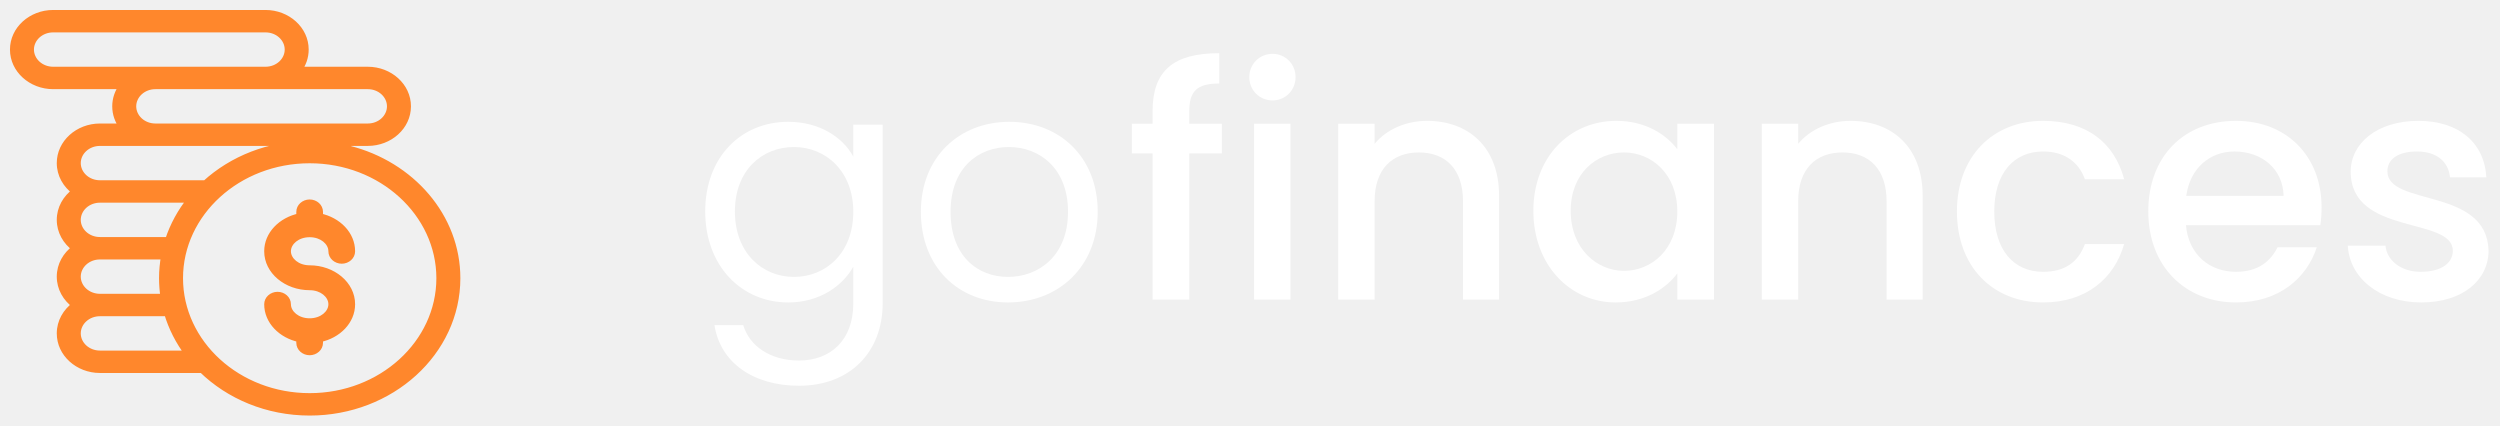
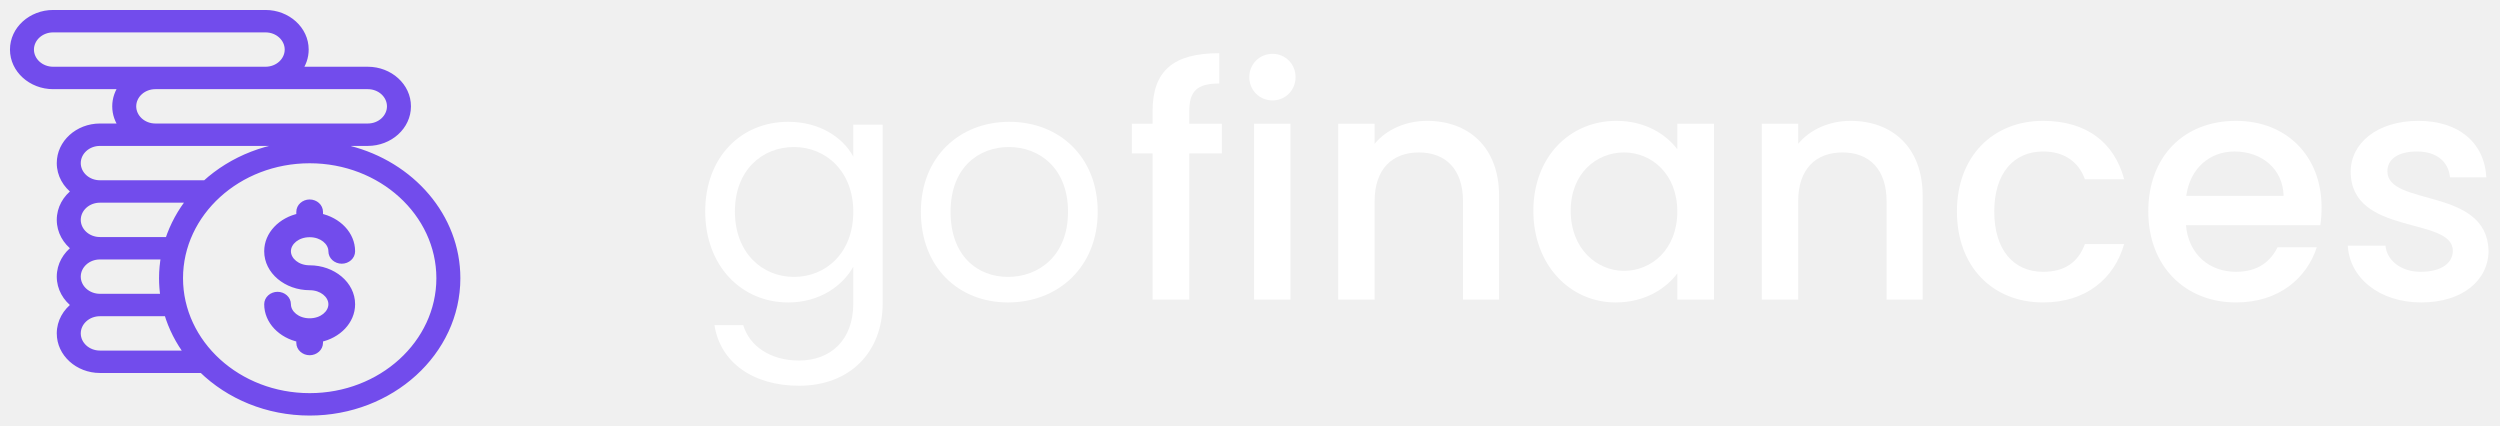
<svg xmlns="http://www.w3.org/2000/svg" width="188" height="32" viewBox="0 0 188 32" fill="none">
-   <path fill-rule="evenodd" clip-rule="evenodd" d="M25.959 10.723C26.072 10.874 26.169 11.036 26.249 11.208C30.926 12.388 34.369 16.296 34.369 20.921C34.369 26.479 29.398 31 23.289 31C20.1 31 17.221 29.767 15.198 27.798H7.517C5.864 27.798 4.519 26.575 4.519 25.071C4.519 24.207 4.963 23.437 5.654 22.937C4.963 22.437 4.519 21.666 4.519 20.802C4.519 19.939 4.963 19.168 5.654 18.668C4.963 18.168 4.519 17.397 4.519 16.534C4.519 15.67 4.963 14.899 5.654 14.399C4.963 13.899 4.519 13.129 4.519 12.265C4.519 10.761 5.864 9.538 7.517 9.538H9.217C8.885 9.099 8.69 8.568 8.69 7.996C8.69 7.424 8.885 6.893 9.217 6.455H3.998C2.345 6.455 1 5.231 1 3.727C1 2.223 2.345 1 3.998 1H19.965C21.618 1 22.963 2.223 22.963 3.727C22.963 4.299 22.768 4.83 22.437 5.269H27.656C29.309 5.269 30.654 6.492 30.654 7.996C30.654 9.5 29.309 10.723 27.656 10.723H25.959ZM29.35 7.996C29.35 7.146 28.59 6.455 27.656 6.455H11.688C10.754 6.455 9.994 7.146 9.994 7.996C9.994 8.846 10.754 9.538 11.688 9.538H23.485H27.656C28.59 9.538 29.35 8.846 29.35 7.996ZM2.303 3.727C2.303 4.577 3.064 5.269 3.998 5.269H19.965C20.9 5.269 21.66 4.577 21.66 3.727C21.66 2.877 20.9 2.186 19.965 2.186H3.998C3.064 2.186 2.303 2.877 2.303 3.727ZM23.485 10.723H7.517C6.583 10.723 5.823 11.415 5.823 12.265C5.823 13.115 6.583 13.806 7.517 13.806H15.449C17.456 11.976 20.23 10.842 23.289 10.842C23.604 10.842 23.916 10.855 24.224 10.878C23.999 10.779 23.747 10.723 23.485 10.723ZM14.335 14.992H7.517C6.583 14.992 5.823 15.684 5.823 16.534C5.823 17.384 6.583 18.075 7.517 18.075H12.66C13.024 16.954 13.595 15.914 14.335 14.992ZM12.361 19.261H7.517C6.583 19.261 5.823 19.952 5.823 20.802C5.823 21.652 6.583 22.344 7.517 22.344H12.321C12.248 21.879 12.21 21.404 12.21 20.921C12.21 20.355 12.262 19.801 12.361 19.261ZM5.823 25.071C5.823 25.921 6.583 26.613 7.517 26.613H14.151C13.45 25.684 12.916 24.645 12.587 23.53H7.517C6.583 23.53 5.823 24.221 5.823 25.071ZM13.513 20.921C13.513 25.825 17.899 29.814 23.289 29.814C28.68 29.814 33.065 25.825 33.065 20.921C33.065 16.017 28.68 12.028 23.289 12.028C17.899 12.028 13.513 16.017 13.513 20.921ZM21.627 18.895C21.627 19.615 22.371 20.201 23.286 20.201C25.033 20.201 26.454 21.403 26.454 22.88C26.454 24.137 25.424 25.194 24.04 25.481V25.778C24.04 26.157 23.703 26.464 23.286 26.464C22.87 26.464 22.532 26.157 22.532 25.778V25.481C21.148 25.194 20.118 24.137 20.118 22.88C20.118 22.501 20.456 22.194 20.873 22.194C21.289 22.194 21.627 22.501 21.627 22.88C21.627 23.6 22.371 24.186 23.286 24.186C24.201 24.186 24.945 23.6 24.945 22.88C24.945 22.159 24.201 21.573 23.286 21.573C21.539 21.573 20.118 20.372 20.118 18.895C20.118 17.637 21.148 16.58 22.532 16.293V15.936C22.532 15.557 22.87 15.25 23.286 15.25C23.703 15.25 24.04 15.557 24.04 15.936V16.293C25.424 16.58 26.454 17.637 26.454 18.895C26.454 19.273 26.116 19.581 25.7 19.581C25.283 19.581 24.945 19.273 24.945 18.895C24.945 18.174 24.201 17.588 23.286 17.588C22.371 17.588 21.627 18.174 21.627 18.895Z" fill="#FF872C" />
-   <path d="M26.249 11.208L26.022 11.312L26.072 11.421L26.187 11.45L26.249 11.208ZM25.959 10.723V10.473H25.458L25.759 10.874L25.959 10.723ZM15.198 27.798L15.372 27.619L15.3 27.548H15.198V27.798ZM5.654 22.937L5.801 23.139L6.081 22.937L5.801 22.734L5.654 22.937ZM5.654 18.668L5.801 18.87L6.081 18.668L5.801 18.465L5.654 18.668ZM5.654 14.399L5.801 14.602L6.081 14.399L5.801 14.197L5.654 14.399ZM9.217 9.538V9.788H9.72L9.416 9.387L9.217 9.538ZM9.217 6.455L9.416 6.605L9.719 6.205H9.217V6.455ZM22.437 5.269L22.237 5.118L21.934 5.519H22.437V5.269ZM15.449 13.806V14.056H15.546L15.617 13.991L15.449 13.806ZM24.224 10.878L24.205 11.127L24.325 10.649L24.224 10.878ZM14.335 14.992L14.53 15.149L14.857 14.742H14.335V14.992ZM12.66 18.075V18.325H12.842L12.898 18.152L12.66 18.075ZM12.361 19.261L12.607 19.306L12.661 19.011H12.361V19.261ZM12.321 22.344V22.594H12.613L12.568 22.305L12.321 22.344ZM14.151 26.613V26.863H14.652L14.35 26.462L14.151 26.613ZM12.587 23.53L12.827 23.459L12.774 23.28H12.587V23.53ZM24.04 25.481L23.99 25.236L23.79 25.278V25.481H24.04ZM22.532 25.481H22.782V25.278L22.583 25.236L22.532 25.481ZM22.532 16.293L22.583 16.538L22.782 16.497V16.293H22.532ZM24.04 16.293H23.79V16.497L23.99 16.538L24.04 16.293ZM26.476 11.103C26.389 10.915 26.282 10.737 26.159 10.573L25.759 10.874C25.862 11.01 25.95 11.157 26.022 11.312L26.476 11.103ZM34.619 20.921C34.619 16.164 31.08 12.169 26.31 10.965L26.187 11.45C30.771 12.607 34.119 16.427 34.119 20.921H34.619ZM23.289 31.25C29.514 31.25 34.619 26.638 34.619 20.921H34.119C34.119 26.319 29.283 30.75 23.289 30.75V31.25ZM15.024 27.977C17.094 29.992 20.035 31.25 23.289 31.25V30.75C20.164 30.75 17.349 29.542 15.372 27.619L15.024 27.977ZM7.517 28.048H15.198V27.548H7.517V28.048ZM4.269 25.071C4.269 26.735 5.749 28.048 7.517 28.048V27.548C5.98 27.548 4.769 26.415 4.769 25.071H4.269ZM5.508 22.734C4.76 23.276 4.269 24.118 4.269 25.071H4.769C4.769 24.297 5.167 23.598 5.801 23.139L5.508 22.734ZM4.269 20.802C4.269 21.756 4.76 22.598 5.508 23.139L5.801 22.734C5.167 22.275 4.769 21.576 4.769 20.802H4.269ZM5.508 18.465C4.76 19.007 4.269 19.849 4.269 20.802H4.769C4.769 20.028 5.167 19.329 5.801 18.87L5.508 18.465ZM4.269 16.534C4.269 17.487 4.76 18.329 5.508 18.87L5.801 18.465C5.167 18.007 4.769 17.308 4.769 16.534H4.269ZM5.508 14.197C4.76 14.738 4.269 15.58 4.269 16.534H4.769C4.769 15.759 5.167 15.06 5.801 14.602L5.508 14.197ZM4.269 12.265C4.269 13.218 4.76 14.06 5.508 14.602L5.801 14.197C5.167 13.738 4.769 13.039 4.769 12.265H4.269ZM7.517 9.288C5.749 9.288 4.269 10.601 4.269 12.265H4.769C4.769 10.921 5.98 9.788 7.517 9.788V9.288ZM9.217 9.288H7.517V9.788H9.217V9.288ZM8.44 7.996C8.44 8.626 8.655 9.209 9.018 9.688L9.416 9.387C9.115 8.988 8.94 8.509 8.94 7.996H8.44ZM9.018 6.304C8.655 6.783 8.44 7.366 8.44 7.996H8.94C8.94 7.483 9.115 7.004 9.416 6.605L9.018 6.304ZM3.998 6.705H9.217V6.205H3.998V6.705ZM0.75 3.727C0.75 5.391 2.23 6.705 3.998 6.705V6.205C2.46 6.205 1.25 5.071 1.25 3.727H0.75ZM3.998 0.75C2.23 0.75 0.75 2.064 0.75 3.727H1.25C1.25 2.383 2.46 1.25 3.998 1.25V0.75ZM19.965 0.75H3.998V1.25H19.965V0.75ZM23.213 3.727C23.213 2.064 21.734 0.75 19.965 0.75V1.25C21.503 1.25 22.713 2.383 22.713 3.727H23.213ZM22.636 5.42C22.998 4.94 23.213 4.357 23.213 3.727H22.713C22.713 4.241 22.539 4.719 22.237 5.118L22.636 5.42ZM27.656 5.019H22.437V5.519H27.656V5.019ZM30.904 7.996C30.904 6.332 29.424 5.019 27.656 5.019V5.519C29.194 5.519 30.404 6.652 30.404 7.996H30.904ZM27.656 10.973C29.424 10.973 30.904 9.66 30.904 7.996H30.404C30.404 9.34 29.194 10.473 27.656 10.473V10.973ZM25.959 10.973H27.656V10.473H25.959V10.973ZM27.656 6.705C28.475 6.705 29.1 7.306 29.1 7.996H29.6C29.6 6.986 28.706 6.205 27.656 6.205V6.705ZM11.688 6.705H27.656V6.205H11.688V6.705ZM10.244 7.996C10.244 7.306 10.869 6.705 11.688 6.705V6.205C10.639 6.205 9.744 6.986 9.744 7.996H10.244ZM11.688 9.288C10.869 9.288 10.244 8.686 10.244 7.996H9.744C9.744 9.006 10.639 9.788 11.688 9.788V9.288ZM23.485 9.288H11.688V9.788H23.485V9.288ZM27.656 9.288H23.485V9.788H27.656V9.288ZM29.1 7.996C29.1 8.686 28.475 9.288 27.656 9.288V9.788C28.706 9.788 29.6 9.006 29.6 7.996H29.1ZM3.998 5.019C3.179 5.019 2.553 4.417 2.553 3.727H2.053C2.053 4.737 2.948 5.519 3.998 5.519V5.019ZM19.965 5.019H3.998V5.519H19.965V5.019ZM21.41 3.727C21.41 4.417 20.785 5.019 19.965 5.019V5.519C21.015 5.519 21.91 4.737 21.91 3.727H21.41ZM19.965 2.436C20.785 2.436 21.41 3.037 21.41 3.727H21.91C21.91 2.718 21.015 1.936 19.965 1.936V2.436ZM3.998 2.436H19.965V1.936H3.998V2.436ZM2.553 3.727C2.553 3.037 3.179 2.436 3.998 2.436V1.936C2.948 1.936 2.053 2.718 2.053 3.727H2.553ZM7.517 10.973H23.485V10.473H7.517V10.973ZM6.073 12.265C6.073 11.575 6.698 10.973 7.517 10.973V10.473C6.468 10.473 5.573 11.255 5.573 12.265H6.073ZM7.517 13.556C6.698 13.556 6.073 12.955 6.073 12.265H5.573C5.573 13.275 6.468 14.056 7.517 14.056V13.556ZM15.449 13.556H7.517V14.056H15.449V13.556ZM23.289 10.592C20.168 10.592 17.334 11.749 15.28 13.622L15.617 13.991C17.578 12.203 20.292 11.092 23.289 11.092V10.592ZM24.243 10.629C23.929 10.605 23.611 10.592 23.289 10.592V11.092C23.598 11.092 23.903 11.104 24.205 11.127L24.243 10.629ZM23.485 10.973C23.712 10.973 23.929 11.021 24.123 11.107L24.325 10.649C24.068 10.536 23.782 10.473 23.485 10.473V10.973ZM7.517 15.242H14.335V14.742H7.517V15.242ZM6.073 16.534C6.073 15.843 6.698 15.242 7.517 15.242V14.742C6.468 14.742 5.573 15.524 5.573 16.534H6.073ZM7.517 17.825C6.698 17.825 6.073 17.224 6.073 16.534H5.573C5.573 17.543 6.468 18.325 7.517 18.325V17.825ZM12.66 17.825H7.517V18.325H12.66V17.825ZM14.14 14.836C13.383 15.78 12.796 16.847 12.422 17.998L12.898 18.152C13.252 17.061 13.809 16.048 14.53 15.149L14.14 14.836ZM7.517 19.511H12.361V19.011H7.517V19.511ZM6.073 20.802C6.073 20.112 6.698 19.511 7.517 19.511V19.011C6.468 19.011 5.573 19.793 5.573 20.802H6.073ZM7.517 22.094C6.698 22.094 6.073 21.492 6.073 20.802H5.573C5.573 21.812 6.468 22.594 7.517 22.594V22.094ZM12.321 22.094H7.517V22.594H12.321V22.094ZM11.96 20.921C11.96 21.417 11.999 21.905 12.074 22.382L12.568 22.305C12.497 21.853 12.46 21.391 12.46 20.921H11.96ZM12.115 19.216C12.014 19.771 11.96 20.34 11.96 20.921H12.46C12.46 20.371 12.511 19.832 12.607 19.306L12.115 19.216ZM7.517 26.363C6.698 26.363 6.073 25.761 6.073 25.071H5.573C5.573 26.081 6.468 26.863 7.517 26.863V26.363ZM14.151 26.363H7.517V26.863H14.151V26.363ZM12.347 23.6C12.685 24.746 13.233 25.812 13.951 26.763L14.35 26.462C13.667 25.557 13.147 24.544 12.827 23.459L12.347 23.6ZM7.517 23.78H12.587V23.28H7.517V23.78ZM6.073 25.071C6.073 24.381 6.698 23.78 7.517 23.78V23.28C6.468 23.28 5.573 24.061 5.573 25.071H6.073ZM23.289 29.564C18.014 29.564 13.763 25.665 13.763 20.921H13.263C13.263 25.985 17.784 30.064 23.289 30.064V29.564ZM32.815 20.921C32.815 25.665 28.564 29.564 23.289 29.564V30.064C28.795 30.064 33.315 25.985 33.315 20.921H32.815ZM23.289 12.278C28.564 12.278 32.815 16.177 32.815 20.921H33.315C33.315 15.857 28.795 11.778 23.289 11.778V12.278ZM13.763 20.921C13.763 16.177 18.014 12.278 23.289 12.278V11.778C17.784 11.778 13.263 15.857 13.263 20.921H13.763ZM23.286 19.951C22.45 19.951 21.877 19.424 21.877 18.895H21.377C21.377 19.805 22.292 20.451 23.286 20.451V19.951ZM26.704 22.88C26.704 21.227 25.13 19.951 23.286 19.951V20.451C24.936 20.451 26.204 21.578 26.204 22.88H26.704ZM24.091 25.726C25.559 25.422 26.704 24.285 26.704 22.88H26.204C26.204 23.989 25.289 24.967 23.99 25.236L24.091 25.726ZM24.29 25.778V25.481H23.79V25.778H24.29ZM23.286 26.714C23.818 26.714 24.29 26.316 24.29 25.778H23.79C23.79 25.997 23.587 26.214 23.286 26.214V26.714ZM22.282 25.778C22.282 26.316 22.754 26.714 23.286 26.714V26.214C22.985 26.214 22.782 25.997 22.782 25.778H22.282ZM22.282 25.481V25.778H22.782V25.481H22.282ZM19.868 22.88C19.868 24.285 21.013 25.422 22.481 25.726L22.583 25.236C21.283 24.967 20.368 23.989 20.368 22.88H19.868ZM20.873 21.944C20.341 21.944 19.868 22.341 19.868 22.88H20.368C20.368 22.661 20.571 22.444 20.873 22.444V21.944ZM21.877 22.88C21.877 22.341 21.404 21.944 20.873 21.944V22.444C21.174 22.444 21.377 22.661 21.377 22.88H21.877ZM23.286 23.936C22.45 23.936 21.877 23.41 21.877 22.88H21.377C21.377 23.791 22.292 24.436 23.286 24.436V23.936ZM24.695 22.88C24.695 23.41 24.122 23.936 23.286 23.936V24.436C24.28 24.436 25.195 23.791 25.195 22.88H24.695ZM23.286 21.823C24.122 21.823 24.695 22.35 24.695 22.88H25.195C25.195 21.969 24.28 21.323 23.286 21.323V21.823ZM19.868 18.895C19.868 20.547 21.442 21.823 23.286 21.823V21.323C21.637 21.323 20.368 20.196 20.368 18.895H19.868ZM22.481 16.048C21.013 16.353 19.868 17.489 19.868 18.895H20.368C20.368 17.785 21.283 16.807 22.583 16.538L22.481 16.048ZM22.282 15.936V16.293H22.782V15.936H22.282ZM23.286 15C22.754 15 22.282 15.397 22.282 15.936H22.782C22.782 15.717 22.985 15.5 23.286 15.5V15ZM24.29 15.936C24.29 15.397 23.818 15 23.286 15V15.5C23.587 15.5 23.79 15.717 23.79 15.936H24.29ZM24.29 16.293V15.936H23.79V16.293H24.29ZM26.704 18.895C26.704 17.489 25.559 16.353 24.091 16.048L23.99 16.538C25.289 16.807 26.204 17.785 26.204 18.895H26.704ZM25.7 19.831C26.232 19.831 26.704 19.433 26.704 18.895H26.204C26.204 19.113 26.001 19.331 25.7 19.331V19.831ZM24.695 18.895C24.695 19.433 25.168 19.831 25.7 19.831V19.331C25.398 19.331 25.195 19.113 25.195 18.895H24.695ZM23.286 17.838C24.122 17.838 24.695 18.364 24.695 18.895H25.195C25.195 17.984 24.28 17.338 23.286 17.338V17.838ZM21.877 18.895C21.877 18.364 22.45 17.838 23.286 17.838V17.338C22.292 17.338 21.377 17.984 21.377 18.895H21.877Z" fill="#FF872C" />
+   <path fill-rule="evenodd" clip-rule="evenodd" d="M25.959 10.723C26.072 10.874 26.169 11.036 26.249 11.208C30.926 12.388 34.369 16.296 34.369 20.921C34.369 26.479 29.398 31 23.289 31C20.1 31 17.221 29.767 15.198 27.798H7.517C5.864 27.798 4.519 26.575 4.519 25.071C4.519 24.207 4.963 23.437 5.654 22.937C4.963 22.437 4.519 21.666 4.519 20.802C4.519 19.939 4.963 19.168 5.654 18.668C4.963 18.168 4.519 17.397 4.519 16.534C4.519 15.67 4.963 14.899 5.654 14.399C4.963 13.899 4.519 13.129 4.519 12.265C4.519 10.761 5.864 9.538 7.517 9.538H9.217C8.885 9.099 8.69 8.568 8.69 7.996C8.69 7.424 8.885 6.893 9.217 6.455H3.998C2.345 6.455 1 5.231 1 3.727C1 2.223 2.345 1 3.998 1H19.965C21.618 1 22.963 2.223 22.963 3.727C22.963 4.299 22.768 4.83 22.437 5.269H27.656C29.309 5.269 30.654 6.492 30.654 7.996C30.654 9.5 29.309 10.723 27.656 10.723H25.959ZM29.35 7.996C29.35 7.146 28.59 6.455 27.656 6.455H11.688C10.754 6.455 9.994 7.146 9.994 7.996C9.994 8.846 10.754 9.538 11.688 9.538H23.485H27.656C28.59 9.538 29.35 8.846 29.35 7.996ZM2.303 3.727C2.303 4.577 3.064 5.269 3.998 5.269H19.965C20.9 5.269 21.66 4.577 21.66 3.727C21.66 2.877 20.9 2.186 19.965 2.186H3.998C3.064 2.186 2.303 2.877 2.303 3.727ZM23.485 10.723H7.517C6.583 10.723 5.823 11.415 5.823 12.265C5.823 13.115 6.583 13.806 7.517 13.806H15.449C17.456 11.976 20.23 10.842 23.289 10.842C23.604 10.842 23.916 10.855 24.224 10.878C23.999 10.779 23.747 10.723 23.485 10.723ZM14.335 14.992H7.517C6.583 14.992 5.823 15.684 5.823 16.534C5.823 17.384 6.583 18.075 7.517 18.075H12.66C13.024 16.954 13.595 15.914 14.335 14.992ZM12.361 19.261H7.517C6.583 19.261 5.823 19.952 5.823 20.802C5.823 21.652 6.583 22.344 7.517 22.344H12.321C12.248 21.879 12.21 21.404 12.21 20.921C12.21 20.355 12.262 19.801 12.361 19.261ZM5.823 25.071C5.823 25.921 6.583 26.613 7.517 26.613H14.151C13.45 25.684 12.916 24.645 12.587 23.53H7.517C6.583 23.53 5.823 24.221 5.823 25.071ZM13.513 20.921C13.513 25.825 17.899 29.814 23.289 29.814C28.68 29.814 33.065 25.825 33.065 20.921C33.065 16.017 28.68 12.028 23.289 12.028C17.899 12.028 13.513 16.017 13.513 20.921ZM21.627 18.895C21.627 19.615 22.371 20.201 23.286 20.201C25.033 20.201 26.454 21.403 26.454 22.88C26.454 24.137 25.424 25.194 24.04 25.481V25.778C24.04 26.157 23.703 26.464 23.286 26.464C22.87 26.464 22.532 26.157 22.532 25.778V25.481C21.148 25.194 20.118 24.137 20.118 22.88C20.118 22.501 20.456 22.194 20.873 22.194C21.289 22.194 21.627 22.501 21.627 22.88C21.627 23.6 22.371 24.186 23.286 24.186C24.201 24.186 24.945 23.6 24.945 22.88C24.945 22.159 24.201 21.573 23.286 21.573C21.539 21.573 20.118 20.372 20.118 18.895C20.118 17.637 21.148 16.58 22.532 16.293V15.936C22.532 15.557 22.87 15.25 23.286 15.25C23.703 15.25 24.04 15.557 24.04 15.936V16.293C25.424 16.58 26.454 17.637 26.454 18.895C26.454 19.273 26.116 19.581 25.7 19.581C25.283 19.581 24.945 19.273 24.945 18.895C24.945 18.174 24.201 17.588 23.286 17.588C22.371 17.588 21.627 18.174 21.627 18.895Z" fill="#724cec" />
+   <path d="M26.249 11.208L26.022 11.312L26.072 11.421L26.187 11.45L26.249 11.208ZM25.959 10.723V10.473H25.458L25.759 10.874L25.959 10.723ZM15.198 27.798L15.372 27.619L15.3 27.548H15.198V27.798ZM5.654 22.937L5.801 23.139L6.081 22.937L5.801 22.734L5.654 22.937ZM5.654 18.668L5.801 18.87L6.081 18.668L5.801 18.465L5.654 18.668ZM5.654 14.399L5.801 14.602L6.081 14.399L5.801 14.197L5.654 14.399ZM9.217 9.538V9.788H9.72L9.416 9.387L9.217 9.538ZM9.217 6.455L9.416 6.605L9.719 6.205H9.217V6.455ZM22.437 5.269L22.237 5.118L21.934 5.519H22.437V5.269ZM15.449 13.806V14.056H15.546L15.617 13.991L15.449 13.806ZM24.224 10.878L24.205 11.127L24.325 10.649L24.224 10.878ZM14.335 14.992L14.53 15.149L14.857 14.742H14.335V14.992ZM12.66 18.075V18.325H12.842L12.898 18.152L12.66 18.075ZM12.361 19.261L12.607 19.306L12.661 19.011H12.361V19.261ZM12.321 22.344V22.594H12.613L12.568 22.305L12.321 22.344ZM14.151 26.613V26.863H14.652L14.35 26.462L14.151 26.613ZM12.587 23.53L12.827 23.459L12.774 23.28H12.587V23.53ZM24.04 25.481L23.99 25.236L23.79 25.278V25.481H24.04ZM22.532 25.481H22.782V25.278L22.583 25.236L22.532 25.481ZM22.532 16.293L22.583 16.538L22.782 16.497V16.293H22.532ZM24.04 16.293H23.79V16.497L23.99 16.538L24.04 16.293ZM26.476 11.103C26.389 10.915 26.282 10.737 26.159 10.573L25.759 10.874C25.862 11.01 25.95 11.157 26.022 11.312L26.476 11.103ZM34.619 20.921C34.619 16.164 31.08 12.169 26.31 10.965L26.187 11.45C30.771 12.607 34.119 16.427 34.119 20.921H34.619ZM23.289 31.25C29.514 31.25 34.619 26.638 34.619 20.921H34.119C34.119 26.319 29.283 30.75 23.289 30.75V31.25ZM15.024 27.977C17.094 29.992 20.035 31.25 23.289 31.25V30.75C20.164 30.75 17.349 29.542 15.372 27.619L15.024 27.977ZM7.517 28.048H15.198V27.548H7.517V28.048ZM4.269 25.071C4.269 26.735 5.749 28.048 7.517 28.048V27.548C5.98 27.548 4.769 26.415 4.769 25.071H4.269ZM5.508 22.734C4.76 23.276 4.269 24.118 4.269 25.071H4.769C4.769 24.297 5.167 23.598 5.801 23.139L5.508 22.734ZM4.269 20.802C4.269 21.756 4.76 22.598 5.508 23.139L5.801 22.734C5.167 22.275 4.769 21.576 4.769 20.802H4.269ZM5.508 18.465C4.76 19.007 4.269 19.849 4.269 20.802H4.769C4.769 20.028 5.167 19.329 5.801 18.87L5.508 18.465ZM4.269 16.534C4.269 17.487 4.76 18.329 5.508 18.87L5.801 18.465C5.167 18.007 4.769 17.308 4.769 16.534H4.269ZM5.508 14.197C4.76 14.738 4.269 15.58 4.269 16.534H4.769C4.769 15.759 5.167 15.06 5.801 14.602L5.508 14.197ZM4.269 12.265C4.269 13.218 4.76 14.06 5.508 14.602L5.801 14.197C5.167 13.738 4.769 13.039 4.769 12.265H4.269ZM7.517 9.288C5.749 9.288 4.269 10.601 4.269 12.265H4.769C4.769 10.921 5.98 9.788 7.517 9.788V9.288ZM9.217 9.288H7.517V9.788H9.217V9.288ZM8.44 7.996C8.44 8.626 8.655 9.209 9.018 9.688L9.416 9.387C9.115 8.988 8.94 8.509 8.94 7.996H8.44ZM9.018 6.304C8.655 6.783 8.44 7.366 8.44 7.996H8.94C8.94 7.483 9.115 7.004 9.416 6.605L9.018 6.304ZM3.998 6.705H9.217V6.205H3.998V6.705ZM0.75 3.727C0.75 5.391 2.23 6.705 3.998 6.705V6.205C2.46 6.205 1.25 5.071 1.25 3.727H0.75ZM3.998 0.75C2.23 0.75 0.75 2.064 0.75 3.727H1.25C1.25 2.383 2.46 1.25 3.998 1.25V0.75ZM19.965 0.75H3.998V1.25H19.965V0.75ZM23.213 3.727C23.213 2.064 21.734 0.75 19.965 0.75V1.25C21.503 1.25 22.713 2.383 22.713 3.727H23.213ZM22.636 5.42C22.998 4.94 23.213 4.357 23.213 3.727H22.713C22.713 4.241 22.539 4.719 22.237 5.118L22.636 5.42ZM27.656 5.019H22.437V5.519H27.656V5.019ZM30.904 7.996C30.904 6.332 29.424 5.019 27.656 5.019V5.519C29.194 5.519 30.404 6.652 30.404 7.996H30.904ZM27.656 10.973C29.424 10.973 30.904 9.66 30.904 7.996H30.404C30.404 9.34 29.194 10.473 27.656 10.473V10.973ZM25.959 10.973H27.656V10.473H25.959V10.973ZM27.656 6.705C28.475 6.705 29.1 7.306 29.1 7.996H29.6C29.6 6.986 28.706 6.205 27.656 6.205V6.705ZM11.688 6.705H27.656V6.205H11.688V6.705ZM10.244 7.996C10.244 7.306 10.869 6.705 11.688 6.705V6.205C10.639 6.205 9.744 6.986 9.744 7.996H10.244ZM11.688 9.288C10.869 9.288 10.244 8.686 10.244 7.996H9.744C9.744 9.006 10.639 9.788 11.688 9.788V9.288ZM23.485 9.288H11.688V9.788H23.485V9.288ZM27.656 9.288H23.485V9.788H27.656V9.288ZM29.1 7.996C29.1 8.686 28.475 9.288 27.656 9.288V9.788C28.706 9.788 29.6 9.006 29.6 7.996H29.1ZM3.998 5.019C3.179 5.019 2.553 4.417 2.553 3.727H2.053C2.053 4.737 2.948 5.519 3.998 5.519V5.019ZM19.965 5.019H3.998V5.519H19.965V5.019ZM21.41 3.727C21.41 4.417 20.785 5.019 19.965 5.019V5.519C21.015 5.519 21.91 4.737 21.91 3.727H21.41ZM19.965 2.436C20.785 2.436 21.41 3.037 21.41 3.727H21.91C21.91 2.718 21.015 1.936 19.965 1.936V2.436ZM3.998 2.436H19.965V1.936H3.998V2.436ZM2.553 3.727C2.553 3.037 3.179 2.436 3.998 2.436V1.936C2.948 1.936 2.053 2.718 2.053 3.727H2.553ZM7.517 10.973H23.485V10.473H7.517V10.973ZM6.073 12.265C6.073 11.575 6.698 10.973 7.517 10.973V10.473C6.468 10.473 5.573 11.255 5.573 12.265H6.073ZM7.517 13.556C6.698 13.556 6.073 12.955 6.073 12.265H5.573C5.573 13.275 6.468 14.056 7.517 14.056V13.556ZM15.449 13.556H7.517V14.056H15.449V13.556ZM23.289 10.592C20.168 10.592 17.334 11.749 15.28 13.622L15.617 13.991C17.578 12.203 20.292 11.092 23.289 11.092V10.592ZM24.243 10.629C23.929 10.605 23.611 10.592 23.289 10.592V11.092C23.598 11.092 23.903 11.104 24.205 11.127L24.243 10.629ZM23.485 10.973C23.712 10.973 23.929 11.021 24.123 11.107L24.325 10.649C24.068 10.536 23.782 10.473 23.485 10.473V10.973ZM7.517 15.242H14.335V14.742H7.517V15.242ZM6.073 16.534C6.073 15.843 6.698 15.242 7.517 15.242V14.742C6.468 14.742 5.573 15.524 5.573 16.534H6.073ZM7.517 17.825C6.698 17.825 6.073 17.224 6.073 16.534H5.573C5.573 17.543 6.468 18.325 7.517 18.325V17.825ZM12.66 17.825H7.517V18.325H12.66V17.825ZM14.14 14.836C13.383 15.78 12.796 16.847 12.422 17.998L12.898 18.152C13.252 17.061 13.809 16.048 14.53 15.149L14.14 14.836ZM7.517 19.511H12.361V19.011H7.517V19.511ZM6.073 20.802C6.073 20.112 6.698 19.511 7.517 19.511V19.011C6.468 19.011 5.573 19.793 5.573 20.802H6.073ZM7.517 22.094C6.698 22.094 6.073 21.492 6.073 20.802H5.573C5.573 21.812 6.468 22.594 7.517 22.594V22.094ZM12.321 22.094H7.517V22.594H12.321V22.094ZM11.96 20.921C11.96 21.417 11.999 21.905 12.074 22.382L12.568 22.305C12.497 21.853 12.46 21.391 12.46 20.921H11.96ZM12.115 19.216C12.014 19.771 11.96 20.34 11.96 20.921H12.46C12.46 20.371 12.511 19.832 12.607 19.306L12.115 19.216ZM7.517 26.363C6.698 26.363 6.073 25.761 6.073 25.071H5.573C5.573 26.081 6.468 26.863 7.517 26.863V26.363ZM14.151 26.363H7.517V26.863H14.151V26.363ZM12.347 23.6C12.685 24.746 13.233 25.812 13.951 26.763L14.35 26.462C13.667 25.557 13.147 24.544 12.827 23.459L12.347 23.6ZM7.517 23.78H12.587V23.28H7.517V23.78ZM6.073 25.071C6.073 24.381 6.698 23.78 7.517 23.78V23.28C6.468 23.28 5.573 24.061 5.573 25.071H6.073ZM23.289 29.564C18.014 29.564 13.763 25.665 13.763 20.921H13.263C13.263 25.985 17.784 30.064 23.289 30.064V29.564ZM32.815 20.921C32.815 25.665 28.564 29.564 23.289 29.564V30.064C28.795 30.064 33.315 25.985 33.315 20.921H32.815ZM23.289 12.278C28.564 12.278 32.815 16.177 32.815 20.921H33.315C33.315 15.857 28.795 11.778 23.289 11.778V12.278ZM13.763 20.921C13.763 16.177 18.014 12.278 23.289 12.278V11.778C17.784 11.778 13.263 15.857 13.263 20.921H13.763ZM23.286 19.951C22.45 19.951 21.877 19.424 21.877 18.895H21.377C21.377 19.805 22.292 20.451 23.286 20.451V19.951ZM26.704 22.88C26.704 21.227 25.13 19.951 23.286 19.951V20.451C24.936 20.451 26.204 21.578 26.204 22.88H26.704ZM24.091 25.726C25.559 25.422 26.704 24.285 26.704 22.88H26.204C26.204 23.989 25.289 24.967 23.99 25.236L24.091 25.726ZM24.29 25.778V25.481H23.79V25.778H24.29ZM23.286 26.714C23.818 26.714 24.29 26.316 24.29 25.778H23.79C23.79 25.997 23.587 26.214 23.286 26.214V26.714ZM22.282 25.778C22.282 26.316 22.754 26.714 23.286 26.714V26.214C22.985 26.214 22.782 25.997 22.782 25.778H22.282ZM22.282 25.481V25.778H22.782V25.481H22.282ZM19.868 22.88C19.868 24.285 21.013 25.422 22.481 25.726L22.583 25.236C21.283 24.967 20.368 23.989 20.368 22.88H19.868ZM20.873 21.944C20.341 21.944 19.868 22.341 19.868 22.88H20.368C20.368 22.661 20.571 22.444 20.873 22.444V21.944ZM21.877 22.88C21.877 22.341 21.404 21.944 20.873 21.944V22.444C21.174 22.444 21.377 22.661 21.377 22.88H21.877ZM23.286 23.936C22.45 23.936 21.877 23.41 21.877 22.88H21.377C21.377 23.791 22.292 24.436 23.286 24.436V23.936ZM24.695 22.88C24.695 23.41 24.122 23.936 23.286 23.936V24.436C24.28 24.436 25.195 23.791 25.195 22.88H24.695ZM23.286 21.823C24.122 21.823 24.695 22.35 24.695 22.88H25.195C25.195 21.969 24.28 21.323 23.286 21.323V21.823ZM19.868 18.895C19.868 20.547 21.442 21.823 23.286 21.823V21.323C21.637 21.323 20.368 20.196 20.368 18.895H19.868ZM22.481 16.048C21.013 16.353 19.868 17.489 19.868 18.895H20.368C20.368 17.785 21.283 16.807 22.583 16.538L22.481 16.048ZM22.282 15.936V16.293H22.782V15.936H22.282ZM23.286 15C22.754 15 22.282 15.397 22.282 15.936H22.782C22.782 15.717 22.985 15.5 23.286 15.5V15ZM24.29 15.936C24.29 15.397 23.818 15 23.286 15V15.5C23.587 15.5 23.79 15.717 23.79 15.936H24.29ZM24.29 16.293V15.936H23.79V16.293H24.29ZM26.704 18.895C26.704 17.489 25.559 16.353 24.091 16.048L23.99 16.538C25.289 16.807 26.204 17.785 26.204 18.895H26.704ZM25.7 19.831C26.232 19.831 26.704 19.433 26.704 18.895H26.204C26.204 19.113 26.001 19.331 25.7 19.331V19.831ZM24.695 18.895C24.695 19.433 25.168 19.831 25.7 19.831V19.331C25.398 19.331 25.195 19.113 25.195 18.895H24.695ZM23.286 17.838C24.122 17.838 24.695 18.364 24.695 18.895H25.195C25.195 17.984 24.28 17.338 23.286 17.338V17.838ZM21.877 18.895C21.877 18.364 22.45 17.838 23.286 17.838V17.338C22.292 17.338 21.377 17.984 21.377 18.895H21.877Z" fill="#724cec" />
  <path d="M53.032 15.904C53.032 19.984 55.744 22.744 59.272 22.744C61.672 22.744 63.376 21.472 64.168 20.056V22.816C64.168 25.624 62.416 27.112 60.088 27.112C57.928 27.112 56.368 26.032 55.888 24.448H53.728C54.16 27.256 56.632 29.008 60.088 29.008C63.952 29.008 66.376 26.44 66.376 22.816V9.376H64.168V11.776C63.4 10.36 61.672 9.16 59.272 9.16C55.744 9.16 53.032 11.8 53.032 15.904ZM64.168 15.928C64.168 19.024 62.104 20.824 59.704 20.824C57.304 20.824 55.264 19 55.264 15.904C55.264 12.808 57.304 11.056 59.704 11.056C62.104 11.056 64.168 12.88 64.168 15.928Z" fill="white" />
  <path d="M82.547 15.928C82.547 11.776 79.643 9.16 75.899 9.16C72.179 9.16 69.251 11.776 69.251 15.928C69.251 20.104 72.083 22.744 75.803 22.744C79.547 22.744 82.547 20.104 82.547 15.928ZM71.483 15.928C71.483 12.616 73.571 11.056 75.875 11.056C78.131 11.056 80.315 12.616 80.315 15.928C80.315 19.264 78.083 20.824 75.803 20.824C73.523 20.824 71.483 19.264 71.483 15.928Z" fill="white" />
  <path d="M86.674 22.528H89.434V11.536H91.882V9.304H89.434V8.368C89.434 6.856 90.01 6.28 91.69 6.28V4C88.234 4 86.674 5.32 86.674 8.368V9.304H85.114V11.536H86.674V22.528Z" fill="white" />
  <path d="M94.307 22.528H97.043V9.304H94.307V22.528ZM95.699 7.552C96.659 7.552 97.427 6.784 97.427 5.8C97.427 4.816 96.659 4.048 95.699 4.048C94.715 4.048 93.947 4.816 93.947 5.8C93.947 6.784 94.715 7.552 95.699 7.552Z" fill="white" />
  <path d="M110.019 22.528H112.731V14.728C112.731 11.032 110.403 9.088 107.307 9.088C105.723 9.088 104.259 9.736 103.371 10.816V9.304H100.635V22.528H103.371V15.136C103.371 12.712 104.691 11.464 106.707 11.464C108.699 11.464 110.019 12.712 110.019 15.136V22.528Z" fill="white" />
  <path d="M115.309 15.856C115.309 19.936 118.069 22.744 121.501 22.744C123.709 22.744 125.293 21.688 126.133 20.56V22.528H128.893V9.304H126.133V11.224C125.317 10.144 123.781 9.088 121.549 9.088C118.069 9.088 115.309 11.776 115.309 15.856ZM126.133 15.904C126.133 18.76 124.189 20.368 122.125 20.368C120.085 20.368 118.117 18.712 118.117 15.856C118.117 13 120.085 11.464 122.125 11.464C124.189 11.464 126.133 13.072 126.133 15.904Z" fill="white" />
  <path d="M141.871 22.528H144.583V14.728C144.583 11.032 142.255 9.088 139.159 9.088C137.575 9.088 136.111 9.736 135.223 10.816V9.304H132.487V22.528H135.223V15.136C135.223 12.712 136.543 11.464 138.559 11.464C140.551 11.464 141.871 12.712 141.871 15.136V22.528Z" fill="white" />
  <path d="M147.161 15.904C147.161 20.056 149.849 22.744 153.641 22.744C156.881 22.744 158.993 20.944 159.737 18.352H156.785C156.281 19.72 155.273 20.44 153.641 20.44C151.433 20.44 149.969 18.808 149.969 15.904C149.969 13.024 151.433 11.392 153.641 11.392C155.273 11.392 156.329 12.208 156.785 13.48H159.737C158.993 10.696 156.881 9.088 153.641 9.088C149.849 9.088 147.161 11.776 147.161 15.904Z" fill="white" />
  <path d="M168.031 11.392C170.071 11.392 171.679 12.688 171.727 14.728H164.407C164.695 12.64 166.183 11.392 168.031 11.392ZM174.223 18.592H171.271C170.767 19.624 169.831 20.44 168.151 20.44C166.135 20.44 164.575 19.12 164.383 16.936H174.487C174.559 16.48 174.583 16.048 174.583 15.592C174.583 11.704 171.919 9.088 168.151 9.088C164.239 9.088 161.551 11.752 161.551 15.904C161.551 20.056 164.359 22.744 168.151 22.744C171.391 22.744 173.479 20.896 174.223 18.592Z" fill="white" />
  <path d="M187.14 18.832C186.996 14.056 179.532 15.544 179.532 12.88C179.532 11.992 180.3 11.392 181.764 11.392C183.252 11.392 184.14 12.184 184.236 13.336H186.972C186.828 10.696 184.86 9.088 181.86 9.088C178.74 9.088 176.772 10.792 176.772 12.904C176.772 17.752 184.452 16.264 184.452 18.856C184.452 19.768 183.612 20.44 182.028 20.44C180.516 20.44 179.484 19.552 179.388 18.472H176.556C176.676 20.872 178.908 22.744 182.076 22.744C185.196 22.744 187.14 21.064 187.14 18.832Z" fill="white" />
</svg>
